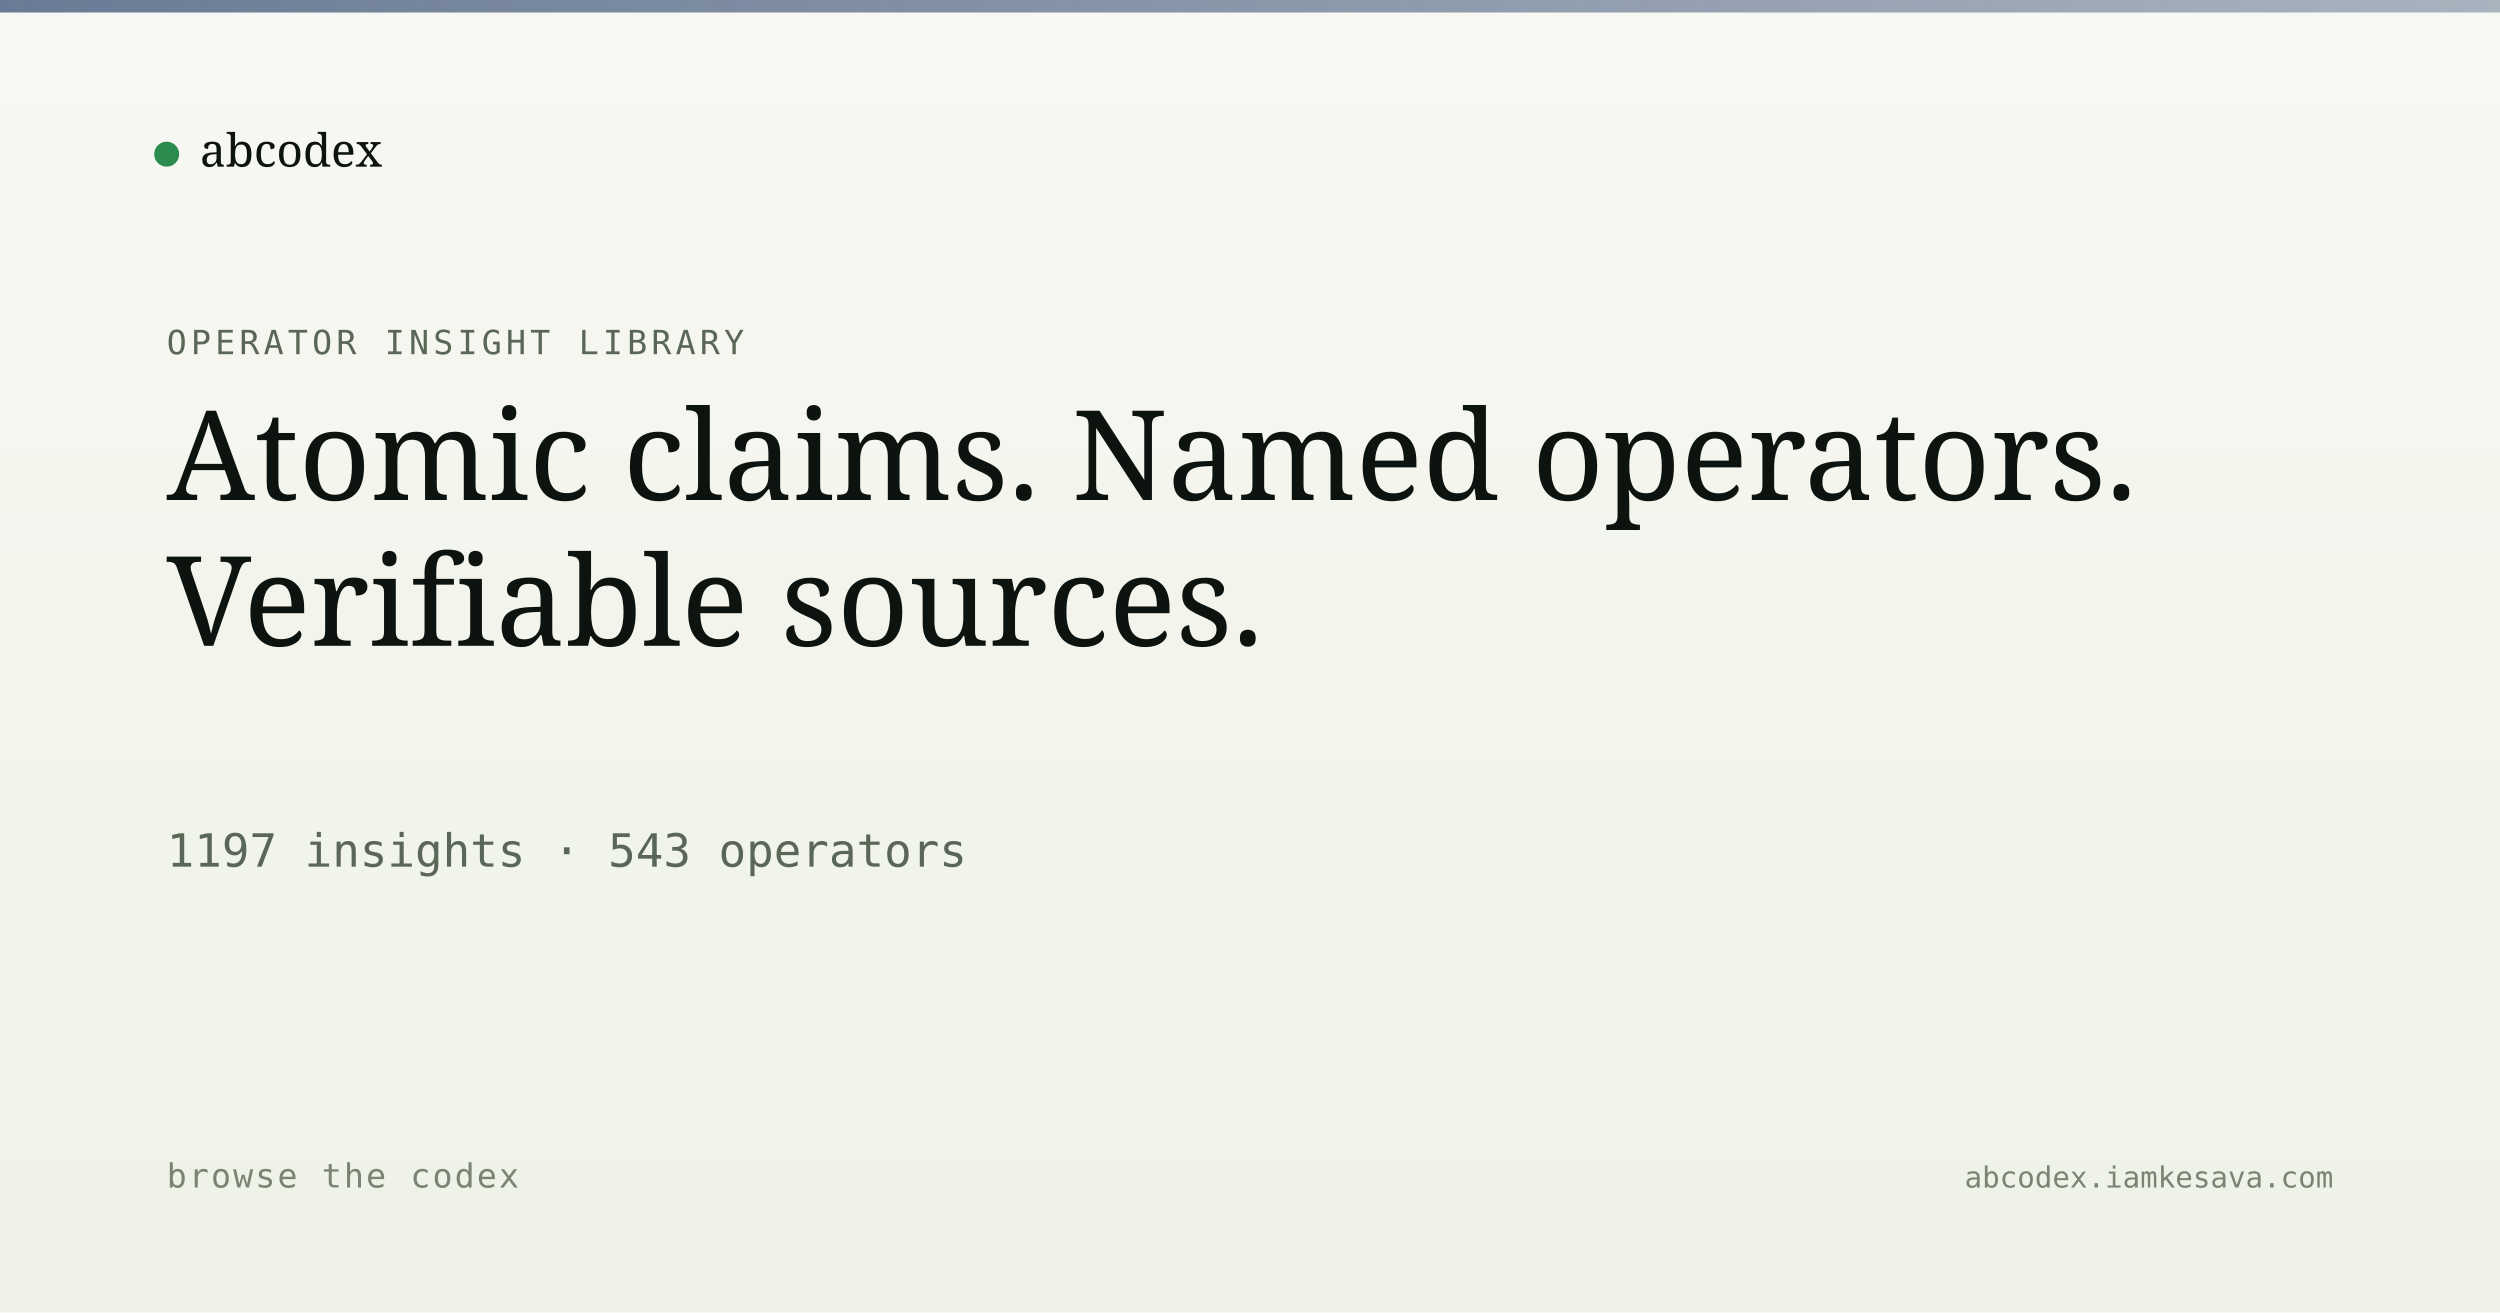
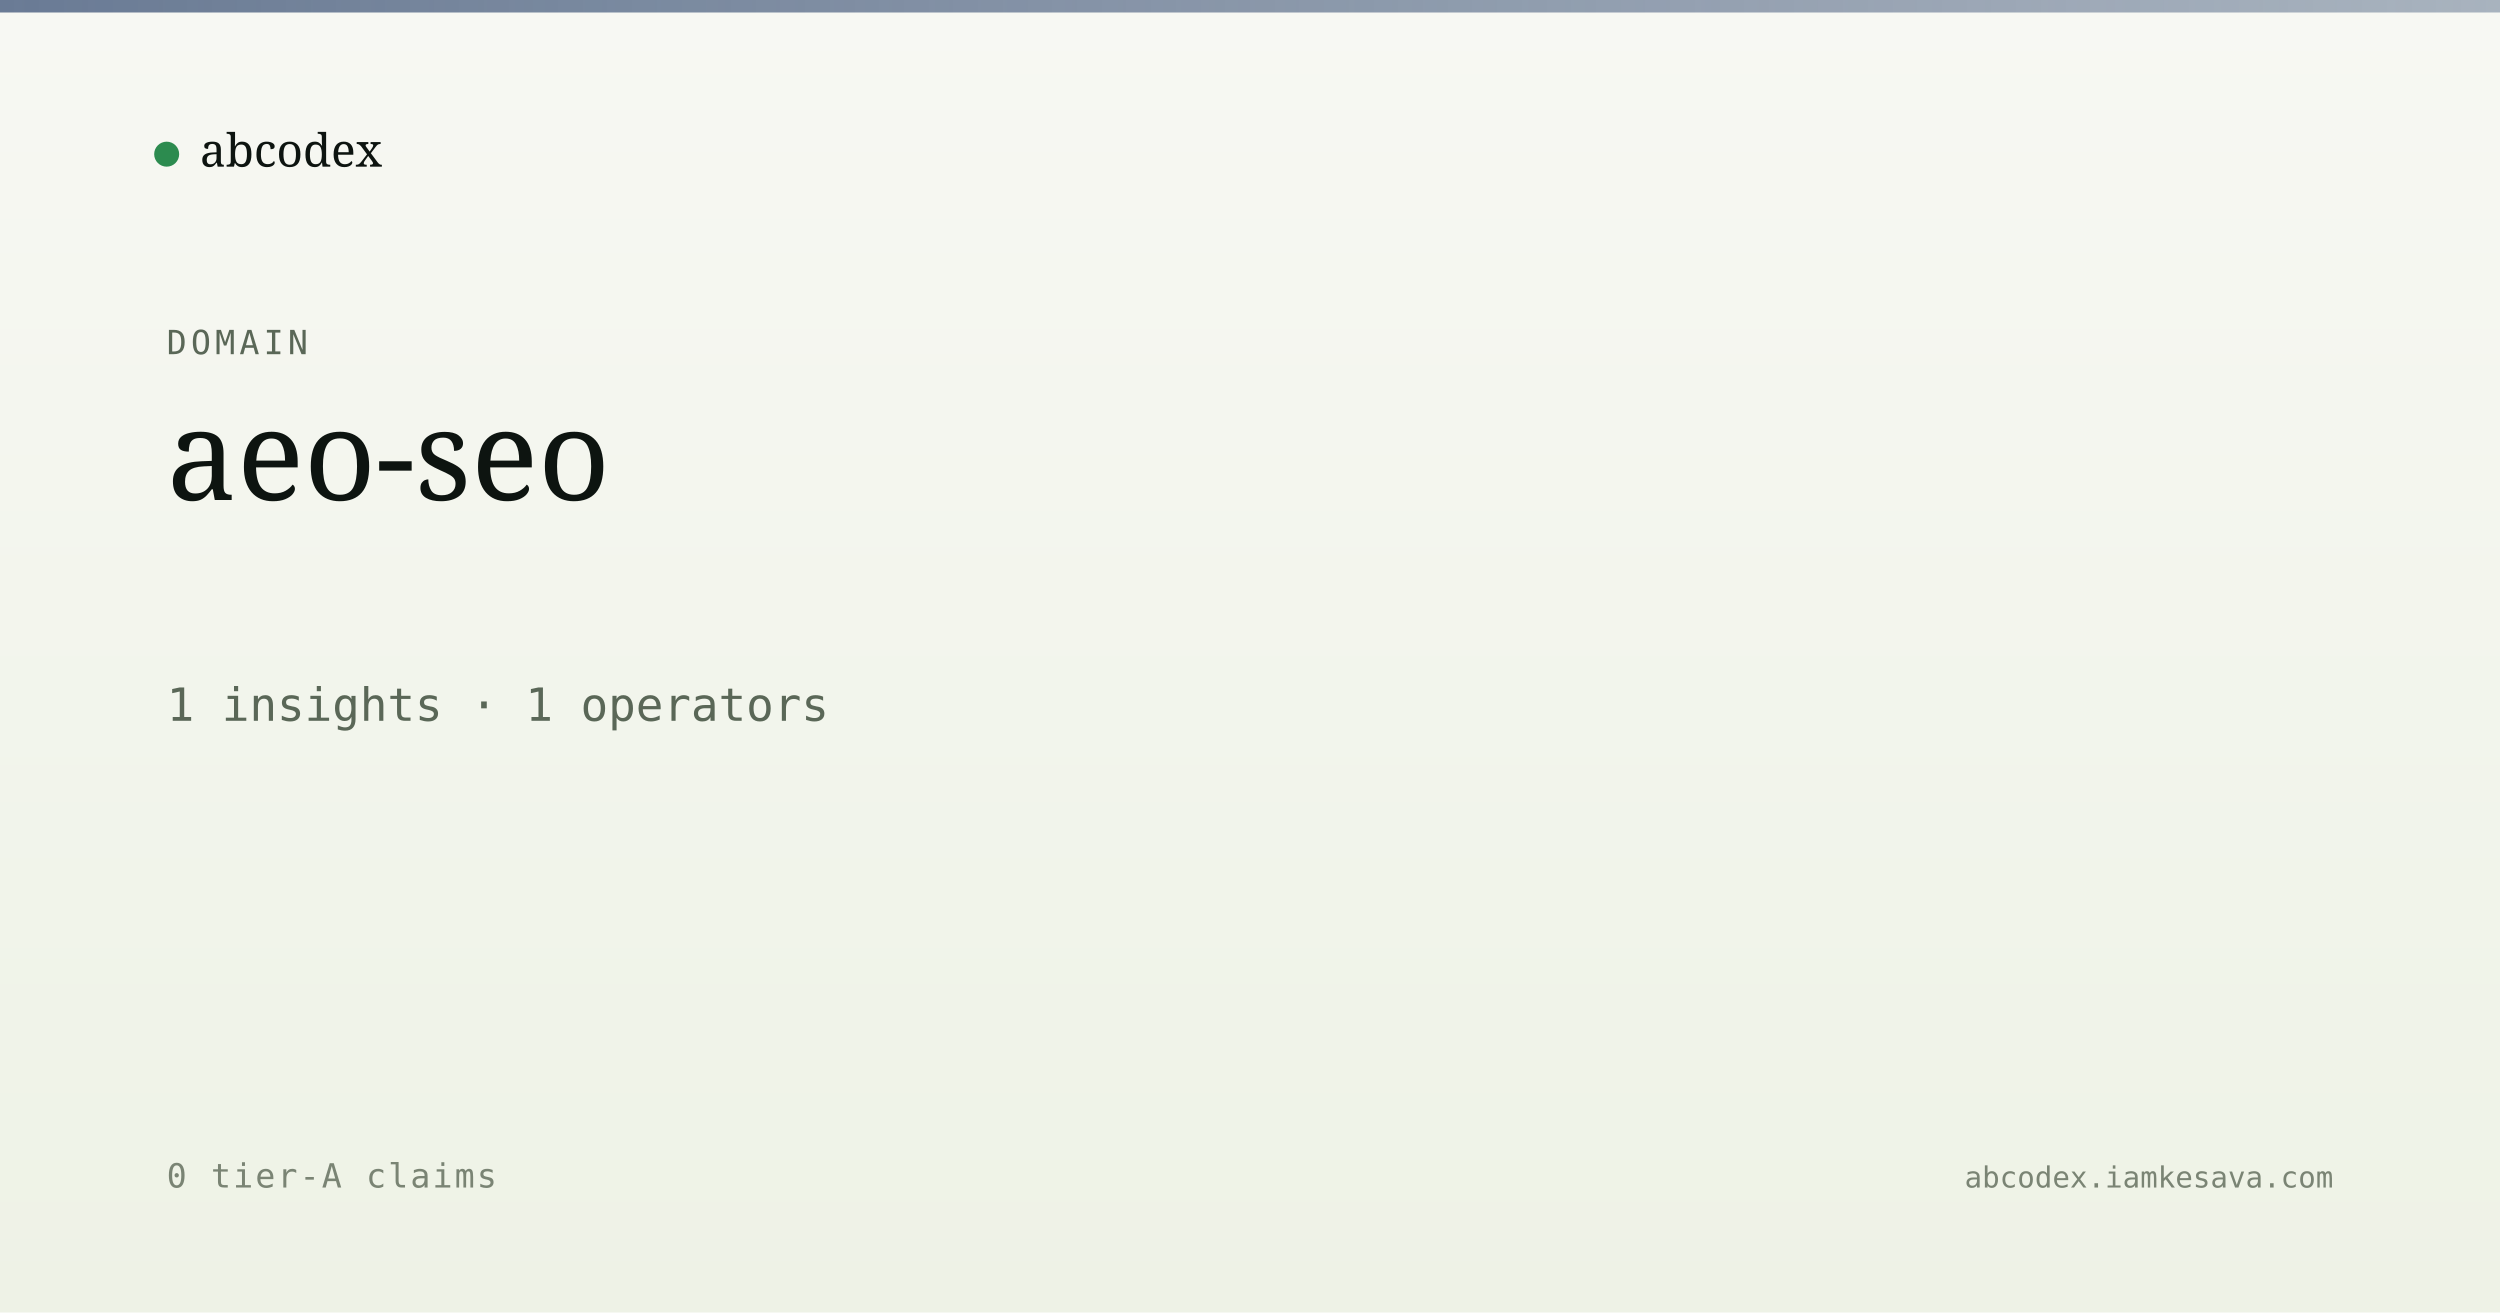
<svg xmlns="http://www.w3.org/2000/svg" viewBox="0 0 1200 630" width="1200" height="630">
  <defs>
    <linearGradient id="bg" x1="0" y1="0" x2="0" y2="1">
      <stop offset="0" stop-color="#f7f8f3" />
      <stop offset="1" stop-color="#eef2e6" />
    </linearGradient>
    <linearGradient id="band" x1="0" y1="0" x2="1" y2="0">
      <stop offset="0" stop-color="#5a6d8a" stop-opacity="0.9" />
      <stop offset="1" stop-color="#5a6d8a" stop-opacity="0.5" />
    </linearGradient>
  </defs>
  <rect width="1200" height="630" fill="url(#bg)" />
  <rect x="0" y="0" width="1200" height="6" fill="url(#band)" />
  <g transform="translate(80, 60)">
    <circle cx="0" cy="14" r="6" fill="#2c8b4f" />
    <text x="16" y="20" font-family="Newsreader, serif" font-size="22" fill="#0d1410">abcodex</text>
  </g>
-   <text x="80" y="170" font-family="JetBrains Mono, monospace" font-size="16" fill="#5a6757" letter-spacing="2">OPERATOR INSIGHT LIBRARY</text>
-   <text x="80" y="240" font-family="Newsreader, serif" font-size="60" font-weight="500" fill="#0d1410">Atomic claims. Named operators.</text>
-   <text x="80" y="310" font-family="Newsreader, serif" font-size="60" font-weight="500" fill="#0d1410">Verifiable sources.</text>
-   <text x="80" y="416" font-family="JetBrains Mono, monospace" font-size="22" fill="#5a6757">1197 insights · 543 operators</text>
-   <text x="80" y="570" font-family="JetBrains Mono, monospace" font-size="16" fill="#7a8474" letter-spacing="1">browse the codex</text>
+   <text x="80" y="170" font-family="JetBrains Mono, monospace" font-size="16" fill="#5a6757" letter-spacing="2">DOMAIN</text>
+   <text x="80" y="240" font-family="Newsreader, serif" font-size="60" font-weight="500" fill="#0d1410">aeo-seo</text>
+   <text x="80" y="346" font-family="JetBrains Mono, monospace" font-size="22" fill="#5a6757">1 insights · 1 operators</text>
+   <text x="80" y="570" font-family="JetBrains Mono, monospace" font-size="16" fill="#7a8474" letter-spacing="1">0 tier-A claims</text>
  <text x="1120" y="570" text-anchor="end" font-family="JetBrains Mono, monospace" font-size="14" fill="#7a8474">abcodex.iamkesava.com</text>
</svg>
